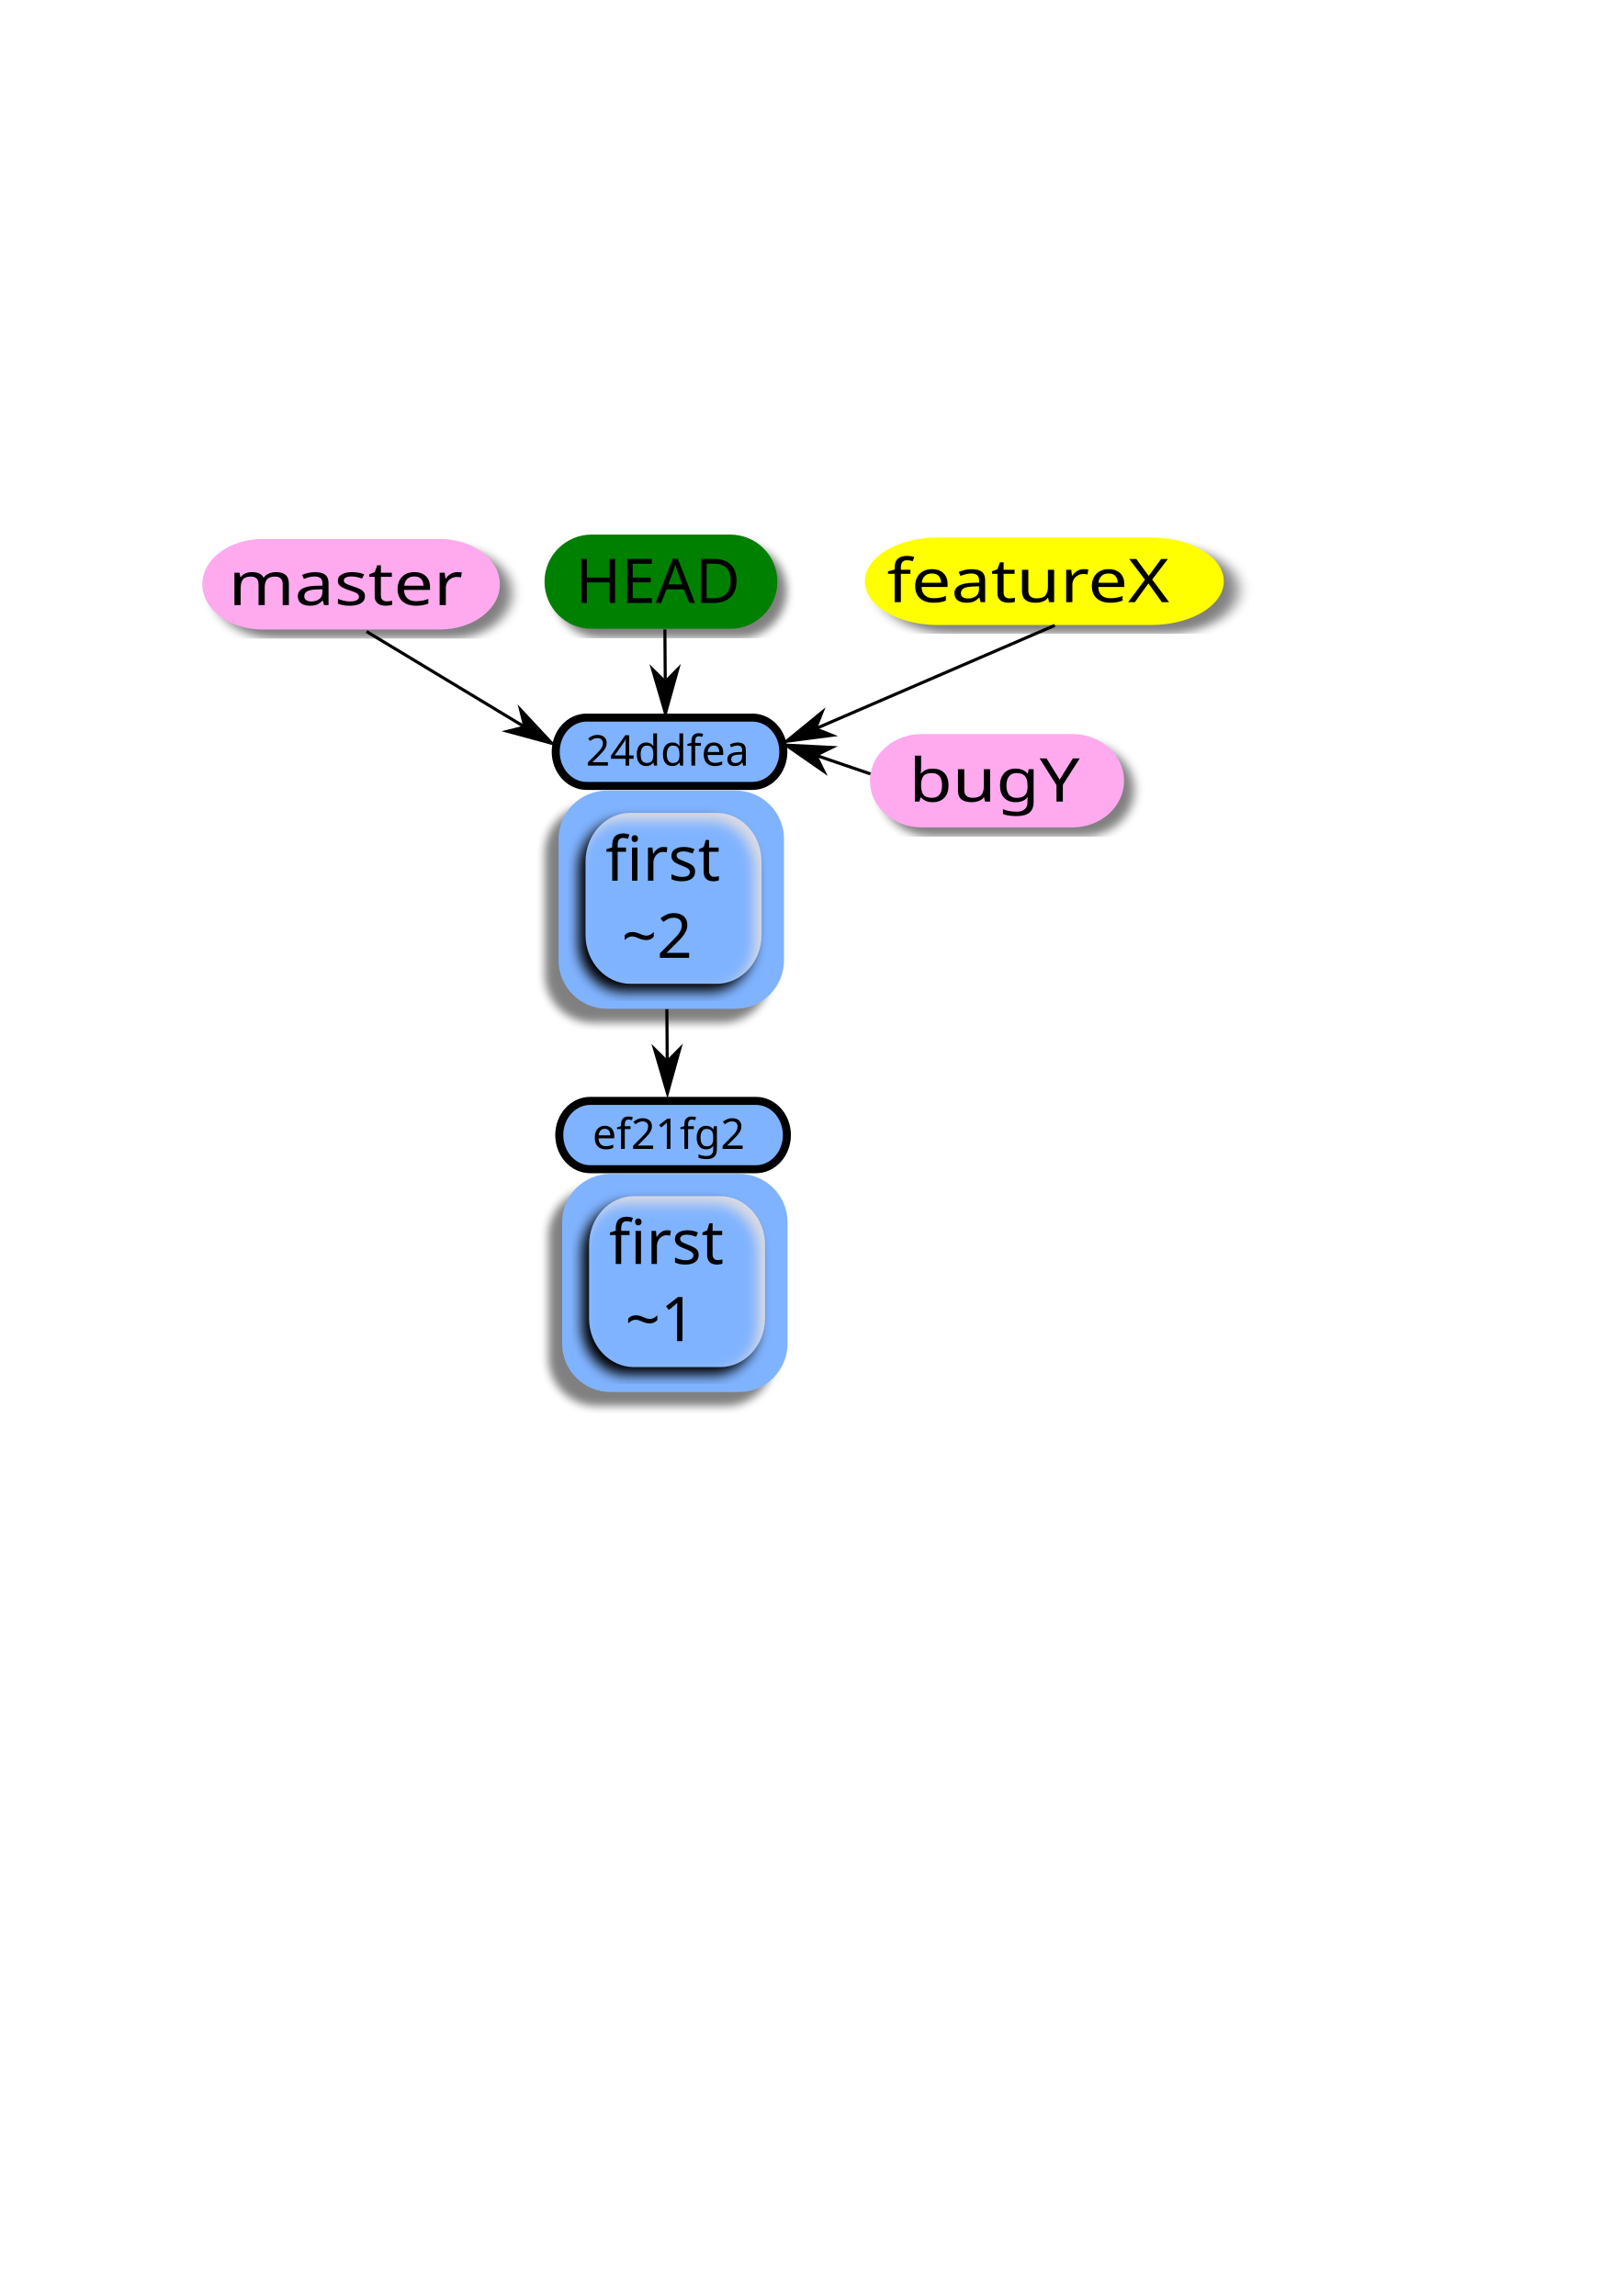
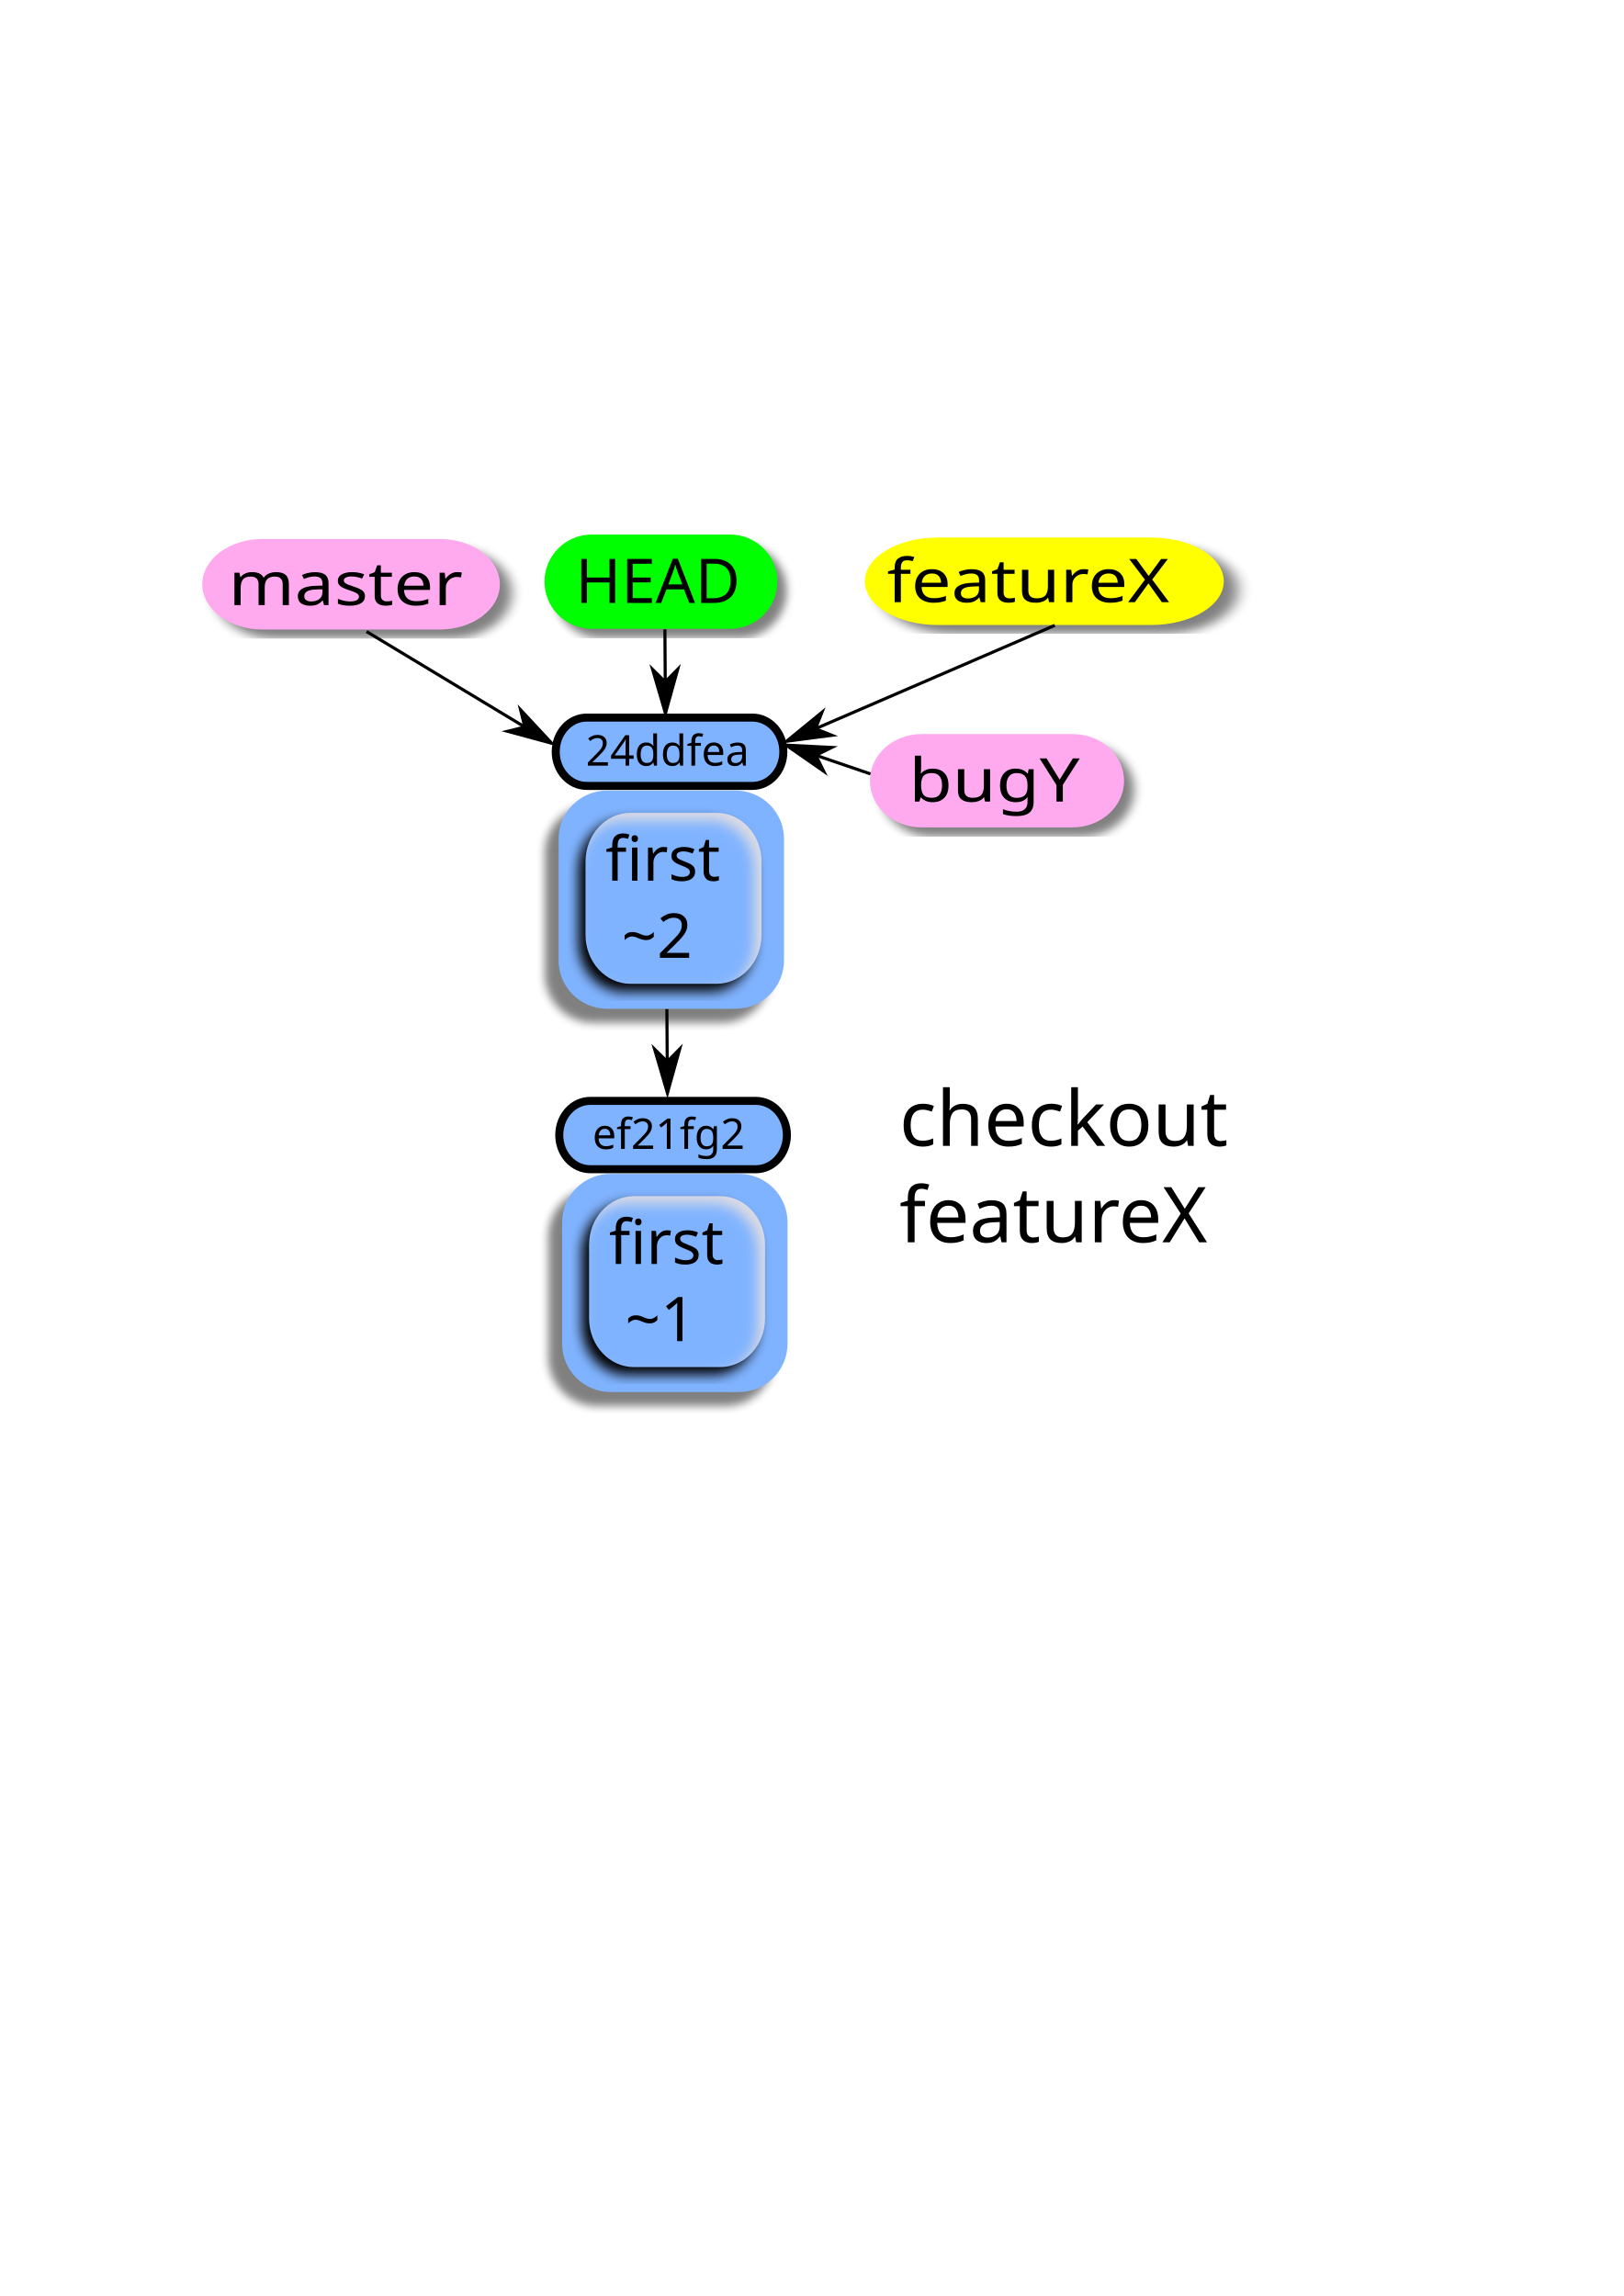
<svg xmlns="http://www.w3.org/2000/svg" xmlns:ns1="http://www.openswatchbook.org/uri/2009/osb" width="297mm" height="420mm" viewBox="0 0 1052.362 1488.189" id="svg2" version="1.1">
  <defs id="defs4">
    <marker style="overflow:visible;" id="marker4491" refX="0.0" refY="0.0" orient="auto">
      <path transform="scale(0.8) rotate(180) translate(12.5,0)" style="fill-rule:evenodd;stroke:#000000;stroke-width:1pt;stroke-opacity:1;fill:#000000;fill-opacity:1" d="M 0.0,0.0 L 5.0,-5.0 L -12.5,0.0 L 5.0,5.0 L 0.0,0.0 z " id="path4493" />
    </marker>
    <marker style="overflow:visible;" id="marker4384" refX="0.0" refY="0.0" orient="auto">
      <path transform="scale(0.8) rotate(180) translate(12.5,0)" style="fill-rule:evenodd;stroke:#000000;stroke-width:1pt;stroke-opacity:1;fill:#000000;fill-opacity:1" d="M 0.0,0.0 L 5.0,-5.0 L -12.5,0.0 L 5.0,5.0 L 0.0,0.0 z " id="path4386" />
    </marker>
    <marker orient="auto" refY="0.0" refX="0.0" id="marker4632" style="overflow:visible;">
      <path id="path4634" d="M 0.0,0.0 L 5.0,-5.0 L -12.5,0.0 L 5.0,5.0 L 0.0,0.0 z " style="fill-rule:evenodd;stroke:#000000;stroke-width:1pt;stroke-opacity:1;fill:#000000;fill-opacity:1" transform="scale(0.8) rotate(180) translate(12.5,0)" />
    </marker>
    <marker orient="auto" refY="0.0" refX="0.0" id="marker4586" style="overflow:visible;">
      <path id="path4588" d="M 0.0,0.0 L 5.0,-5.0 L -12.5,0.0 L 5.0,5.0 L 0.0,0.0 z " style="fill-rule:evenodd;stroke:#000000;stroke-width:1pt;stroke-opacity:1;fill:#000000;fill-opacity:1" transform="scale(0.8) rotate(180) translate(12.5,0)" />
    </marker>
    <marker orient="auto" refY="0.0" refX="0.0" id="marker4547" style="overflow:visible;">
      <path id="path4294" d="M 0.0,0.0 L 5.0,-5.0 L -12.5,0.0 L 5.0,5.0 L 0.0,0.0 z " style="fill-rule:evenodd;stroke:#000000;stroke-width:1pt;stroke-opacity:1;fill:#000000;fill-opacity:1" transform="scale(0.8) rotate(180) translate(12.5,0)" />
    </marker>
    <marker orient="auto" refY="0" refX="0" id="marker7876" style="overflow:visible">
      <path id="path7623" d="M 0,0 5,-5 -12.5,0 5,5 0,0 Z" style="fill:#000000;fill-opacity:1;fill-rule:evenodd;stroke:#000000;stroke-width:1pt;stroke-opacity:1" transform="matrix(-0.8,0,0,-0.8,-10,0)" />
    </marker>
    <marker orient="auto" refY="0" refX="0" id="Arrow1Lend" style="overflow:visible">
      <path id="path7119" d="M 0,0 5,-5 -12.5,0 5,5 0,0 Z" style="fill:#000000;fill-opacity:1;fill-rule:evenodd;stroke:#000000;stroke-width:1pt;stroke-opacity:1" transform="matrix(-0.8,0,0,-0.8,-10,0)" />
    </marker>
    <linearGradient id="linearGradient5542" ns1:paint="gradient">
      <stop style="stop-color:#000000;stop-opacity:1;" offset="0" id="stop5544" />
      <stop style="stop-color:#000000;stop-opacity:0;" offset="1" id="stop5546" />
    </linearGradient>
    <filter style="color-interpolation-filters:sRGB" id="filter4160">
      <feFlood flood-opacity="0.498" flood-color="rgb(0,0,0)" result="flood" id="feFlood4162" />
      <feComposite in="flood" in2="SourceGraphic" operator="in" result="composite1" id="feComposite4164" />
      <feGaussianBlur in="composite1" stdDeviation="3" result="blur" id="feGaussianBlur4166" />
      <feOffset dx="6" dy="6" result="offset" id="feOffset4168" />
      <feComposite in="SourceGraphic" in2="offset" operator="over" result="composite2" id="feComposite4170" />
    </filter>
    <filter style="color-interpolation-filters:sRGB" id="filter4160-4">
      <feFlood flood-opacity="0.498" flood-color="rgb(0,0,0)" result="flood" id="feFlood4162-7" />
      <feComposite in="flood" in2="SourceGraphic" operator="in" result="composite1" id="feComposite4164-5" />
      <feGaussianBlur in="composite1" stdDeviation="3" result="blur" id="feGaussianBlur4166-6" />
      <feOffset dx="6" dy="6" result="offset" id="feOffset4168-2" />
      <feComposite in="SourceGraphic" in2="offset" operator="over" result="composite2" id="feComposite4170-1" />
    </filter>
    <filter style="color-interpolation-filters:sRGB" id="filter4160-4-9">
      <feFlood flood-opacity="0.498" flood-color="rgb(0,0,0)" result="flood" id="feFlood4162-7-4" />
      <feComposite in="flood" in2="SourceGraphic" operator="in" result="composite1" id="feComposite4164-5-7" />
      <feGaussianBlur in="composite1" stdDeviation="3" result="blur" id="feGaussianBlur4166-6-9" />
      <feOffset dx="6" dy="6" result="offset" id="feOffset4168-2-4" />
      <feComposite in="SourceGraphic" in2="offset" operator="over" result="composite2" id="feComposite4170-1-5" />
    </filter>
    <filter style="color-interpolation-filters:sRGB" id="filter4160-4-9-0">
      <feFlood flood-opacity="0.498" flood-color="rgb(0,0,0)" result="flood" id="feFlood4162-7-4-8" />
      <feComposite in="flood" in2="SourceGraphic" operator="in" result="composite1" id="feComposite4164-5-7-1" />
      <feGaussianBlur in="composite1" stdDeviation="3" result="blur" id="feGaussianBlur4166-6-9-2" />
      <feOffset dx="6" dy="6" result="offset" id="feOffset4168-2-4-5" />
      <feComposite in="SourceGraphic" in2="offset" operator="over" result="composite2" id="feComposite4170-1-5-0" />
    </filter>
    <filter style="color-interpolation-filters:sRGB" id="filter4202">
      <feGaussianBlur result="result0" in="SourceAlpha" stdDeviation="4" id="feGaussianBlur4204" />
      <feOffset dx="5" dy="5" result="result4" id="feOffset4206" />
      <feComposite in="SourceGraphic" in2="result4" operator="xor" result="result3" id="feComposite4208" />
    </filter>
    <filter style="color-interpolation-filters:sRGB" id="filter4202-7">
      <feGaussianBlur result="result0" in="SourceAlpha" stdDeviation="4" id="feGaussianBlur4204-5" />
      <feOffset dx="5" dy="5" result="result4" id="feOffset4206-5" />
      <feComposite in="SourceGraphic" in2="result4" operator="xor" result="result3" id="feComposite4208-2" />
    </filter>
    <filter style="color-interpolation-filters:sRGB" id="filter4776">
      <feGaussianBlur result="result0" in="SourceAlpha" stdDeviation="4" id="feGaussianBlur4778" />
      <feOffset dx="5" dy="5" result="result4" id="feOffset4780" />
      <feComposite in="SourceGraphic" in2="result4" operator="xor" result="result3" id="feComposite4782" />
    </filter>
    <filter style="color-interpolation-filters:sRGB" id="filter4776-2">
      <feGaussianBlur result="result0" in="SourceAlpha" stdDeviation="4" id="feGaussianBlur4778-3" />
      <feOffset dx="5" dy="5" result="result4" id="feOffset4780-5" />
      <feComposite in="SourceGraphic" in2="result4" operator="xor" result="result3" id="feComposite4782-2" />
    </filter>
    <filter style="color-interpolation-filters:sRGB" id="filter4776-3">
      <feGaussianBlur result="result0" in="SourceAlpha" stdDeviation="4" id="feGaussianBlur4778-1" />
      <feOffset dx="5" dy="5" result="result4" id="feOffset4780-7" />
      <feComposite in="SourceGraphic" in2="result4" operator="xor" result="result3" id="feComposite4782-5" />
    </filter>
    <filter style="color-interpolation-filters:sRGB" id="filter5554">
      <feFlood flood-opacity="0.498" flood-color="rgb(0,0,0)" result="flood" id="feFlood5556" />
      <feComposite in="flood" in2="SourceGraphic" operator="in" result="composite1" id="feComposite5558" />
      <feGaussianBlur in="composite1" stdDeviation="3" result="blur" id="feGaussianBlur5560" />
      <feOffset dx="9.1" dy="8.9" result="offset" id="feOffset5562" />
      <feComposite in="SourceGraphic" in2="offset" operator="over" result="composite2" id="feComposite5564" />
    </filter>
    <filter style="color-interpolation-filters:sRGB" id="filter4776-3-1">
      <feGaussianBlur result="result0" in="SourceAlpha" stdDeviation="4" id="feGaussianBlur4778-1-1" />
      <feOffset dx="5" dy="5" result="result4" id="feOffset4780-7-2" />
      <feComposite in="SourceGraphic" in2="result4" operator="xor" result="result3" id="feComposite4782-5-6" />
    </filter>
    <filter style="color-interpolation-filters:sRGB" id="filter5554-4">
      <feFlood flood-opacity="0.498" flood-color="rgb(0,0,0)" result="flood" id="feFlood5556-6" />
      <feComposite in="flood" in2="SourceGraphic" operator="in" result="composite1" id="feComposite5558-8" />
      <feGaussianBlur in="composite1" stdDeviation="3" result="blur" id="feGaussianBlur5560-6" />
      <feOffset dx="9.1" dy="8.9" result="offset" id="feOffset5562-2" />
      <feComposite in="SourceGraphic" in2="offset" operator="over" result="composite2" id="feComposite5564-7" />
    </filter>
    <marker orient="auto" refY="0" refX="0" id="Arrow1Lend-9" style="overflow:visible">
      <path id="path7119-5" d="M 0,0 5,-5 -12.5,0 5,5 0,0 Z" style="fill:#000000;fill-opacity:1;fill-rule:evenodd;stroke:#000000;stroke-width:1pt;stroke-opacity:1" transform="matrix(-0.8,0,0,-0.8,-10,0)" />
    </marker>
    <filter style="color-interpolation-filters:sRGB" id="filter4160-7">
      <feFlood flood-opacity="0.498" flood-color="rgb(0,0,0)" result="flood" id="feFlood4162-6" />
      <feComposite in="flood" in2="SourceGraphic" operator="in" result="composite1" id="feComposite4164-5-2" />
      <feGaussianBlur in="composite1" stdDeviation="3" result="blur" id="feGaussianBlur4166-3" />
      <feOffset dx="6" dy="6" result="offset" id="feOffset4168-8" />
      <feComposite in="SourceGraphic" in2="offset" operator="over" result="composite2" id="feComposite4170-7" />
    </filter>
    <filter style="color-interpolation-filters:sRGB" id="filter4160-7-4">
      <feFlood flood-opacity="0.498" flood-color="rgb(0,0,0)" result="flood" id="feFlood4162-6-5" />
      <feComposite in="flood" in2="SourceGraphic" operator="in" result="composite1" id="feComposite4164-5-2-8" />
      <feGaussianBlur in="composite1" stdDeviation="3" result="blur" id="feGaussianBlur4166-3-0" />
      <feOffset dx="6" dy="6" result="offset" id="feOffset4168-8-5" />
      <feComposite in="SourceGraphic" in2="offset" operator="over" result="composite2" id="feComposite4170-7-5" />
    </filter>
    <filter style="color-interpolation-filters:sRGB" id="filter4160-7-4-6">
      <feFlood flood-opacity="0.498" flood-color="rgb(0,0,0)" result="flood" id="feFlood4162-6-5-2" />
      <feComposite in="flood" in2="SourceGraphic" operator="in" result="composite1" id="feComposite4164-5-2-8-6" />
      <feGaussianBlur in="composite1" stdDeviation="3" result="blur" id="feGaussianBlur4166-3-0-5" />
      <feOffset dx="6" dy="6" result="offset" id="feOffset4168-8-5-9" />
      <feComposite in="SourceGraphic" in2="offset" operator="over" result="composite2" id="feComposite4170-7-5-8" />
    </filter>
  </defs>
  <g id="layer1" transform="translate(0,435.8268)">
-     <rect style="fill:#008000;stroke-width:3;stroke-miterlimit:4;stroke-dasharray:none;stroke-dashoffset:0;filter:url(#filter4160-4)" id="rect4152" width="150.532" height="61.094" x="172.46" y="130.861" ry="30.547" transform="matrix(1.002526,0,0,0.9999934,179.9753,-220.2113)" />
+     <rect style="fill:#00ff00;stroke-width:3;stroke-miterlimit:4;stroke-dasharray:none;stroke-dashoffset:0;filter:url(#filter4160-4)" id="rect4152" width="150.532" height="61.094" x="172.46" y="130.861" ry="30.547" transform="matrix(1.002526,0,0,0.9999934,179.9753,-220.2113)" />
    <text xml:space="preserve" style="font-style:normal;font-weight:normal;font-size:40.05px;line-height:125%;font-family:sans-serif;letter-spacing:0px;word-spacing:0px;fill:#000000;fill-opacity:1;stroke:none;stroke-width:1px;stroke-linecap:butt;stroke-linejoin:miter;stroke-opacity:1" x="372.361" y="-45.051" id="text4156" transform="scale(1.001265,0.9987363)">
      <tspan id="tspan4158" x="372.361" y="-45.051">HEAD</tspan>
    </text>
    <text xml:space="preserve" style="font-style:normal;font-weight:normal;font-size:40.05px;line-height:125%;font-family:sans-serif;letter-spacing:0px;word-spacing:0px;fill:#000000;fill-opacity:1;stroke:none;stroke-width:1px;stroke-linecap:butt;stroke-linejoin:miter;stroke-opacity:1" x="373.494" y="274.137" id="text4810" transform="scale(1.001265,0.9987363)">
      <tspan id="tspan4812" x="373.494" y="274.137" />
    </text>
    <flowRoot xml:space="preserve" id="flowRoot4820" style="font-style:normal;font-weight:normal;font-size:40px;line-height:125%;font-family:sans-serif;letter-spacing:0px;word-spacing:0px;fill:#000000;fill-opacity:1;stroke:none;stroke-width:1px;stroke-linecap:butt;stroke-linejoin:miter;stroke-opacity:1" transform="matrix(1.002526,0,0,0.9999934,0.168138,0.00195603)">
      <flowRegion id="flowRegion4822">
        <rect id="rect4824" width="182.857" height="192.857" x="285.714" y="183.791" />
      </flowRegion>
      <flowPara id="flowPara4826" />
    </flowRoot>
    <rect style="opacity:0;fill:#dbdbe3;stroke-width:1;stroke-miterlimit:4;stroke-dasharray:none;stroke-dashoffset:0" id="rect5528" width="238.57" height="181.887" x="31.863" y="-518.829" ry="31.457" transform="matrix(0,1,-1,0,0,0)" />
    <rect style="opacity:0;fill:#dbdbe3;stroke-width:1;stroke-miterlimit:4;stroke-dasharray:none;stroke-dashoffset:0" id="rect5530" width="299.326" height="232.856" x="370.742" y="229.291" ry="31.377" />
    <rect style="opacity:1;fill:#80b3ff;stroke-width:1;stroke-miterlimit:4;stroke-dasharray:none;stroke-dashoffset:0;filter:url(#filter5554)" id="rect5532" width="141.429" height="145.714" x="292.791" y="-253.286" ry="31.377" transform="matrix(0,0.9999934,-1.002526,0,254.1622,-216.2113)" />
    <rect style="fill:#dbdbe3;stroke-width:3;stroke-miterlimit:4;stroke-dasharray:none;stroke-dashoffset:0;filter:url(#filter4776-3)" id="rect4774-4" width="110" height="122.857" x="133.286" y="249.219" ry="31.377" transform="matrix(0,1.007317,-0.9282228,0,724.8291,-43.22919)" />
    <text xml:space="preserve" style="font-style:normal;font-weight:normal;font-size:40.05px;line-height:125%;font-family:sans-serif;letter-spacing:0px;word-spacing:0px;fill:#000000;fill-opacity:1;stroke:none;stroke-width:1px;stroke-linecap:butt;stroke-linejoin:miter;stroke-opacity:1" x="391.884" y="135.162" id="text4210-6-6" transform="scale(1.001265,0.9987363)">
      <tspan x="391.884" y="135.162" id="tspan4814-7">first</tspan>
      <tspan x="391.884" y="185.225" id="tspan4818-9"> ~2</tspan>
    </text>
    <rect style="opacity:1;fill:#80b3ff;stroke:#000000;stroke-width:5.207;stroke-miterlimit:4;stroke-dasharray:none;stroke-dashoffset:0;stroke-opacity:1" id="rect5536" width="44.285" height="147.515" x="29.292" y="-507.658" ry="20.057" rx="22.143" transform="matrix(0,1,-1,0,0,0)" />
    <text xml:space="preserve" style="font-style:normal;font-weight:normal;font-size:40.05px;line-height:125%;font-family:sans-serif;letter-spacing:0px;word-spacing:0px;fill:#000000;fill-opacity:1;stroke:none;stroke-width:1px;stroke-linecap:butt;stroke-linejoin:miter;stroke-opacity:1" x="379.141" y="60.511" id="text5538" transform="scale(1.001265,0.9987363)">
      <tspan id="tspan5540" x="379.141" y="60.511" style="font-size:27.535px">24ddfea</tspan>
    </text>
    <path style="fill:none;fill-rule:evenodd;stroke:#000000;stroke-width:2;stroke-linecap:butt;stroke-linejoin:miter;stroke-miterlimit:4;stroke-dasharray:none;stroke-opacity:1;marker-end:url(#marker4586)" d="m 430.893,-27.85 0.358,54.107" id="path7110" />
    <rect style="opacity:1;fill:#80b3ff;stroke-width:1;stroke-miterlimit:4;stroke-dasharray:none;stroke-dashoffset:0;filter:url(#filter5554-4)" id="rect5532-9" width="141.429" height="145.714" x="292.791" y="-253.286" ry="31.377" transform="matrix(0,0.9999934,-1.002526,0,256.4537,32.22989)" />
    <rect style="fill:#dbdbe3;stroke-width:3;stroke-miterlimit:4;stroke-dasharray:none;stroke-dashoffset:0;filter:url(#filter4776-3-1)" id="rect4774-4-1" width="110" height="122.857" x="133.286" y="249.219" ry="31.377" transform="matrix(0,1.007317,-0.9282228,0,727.1206,205.212)" />
    <text xml:space="preserve" style="font-style:normal;font-weight:normal;font-size:40.05px;line-height:125%;font-family:sans-serif;letter-spacing:0px;word-spacing:0px;fill:#000000;fill-opacity:1;stroke:none;stroke-width:1px;stroke-linecap:butt;stroke-linejoin:miter;stroke-opacity:1" x="394.173" y="383.917" id="text4210-6-6-9" transform="scale(1.001265,0.9987363)">
      <tspan x="394.173" y="383.917" id="tspan4814-7-0">first</tspan>
      <tspan x="394.173" y="433.98" id="tspan4818-9-7"> ~1</tspan>
    </text>
    <rect style="opacity:1;fill:#80b3ff;stroke:#000000;stroke-width:5.207;stroke-miterlimit:4;stroke-dasharray:none;stroke-dashoffset:0;stroke-opacity:1" id="rect5536-5" width="44.285" height="147.515" x="277.733" y="-509.95" ry="20.057" rx="22.143" transform="matrix(0,1,-1,0,0,0)" />
    <text xml:space="preserve" style="font-style:normal;font-weight:normal;font-size:40.05px;line-height:125%;font-family:sans-serif;letter-spacing:0px;word-spacing:0px;fill:#000000;fill-opacity:1;stroke:none;stroke-width:1px;stroke-linecap:butt;stroke-linejoin:miter;stroke-opacity:1" x="383.433" y="309.267" id="text5538-9" transform="scale(1.001265,0.9987363)">
      <tspan id="tspan5540-7" x="383.433" y="309.267" style="font-size:27.535px">ef21fg2</tspan>
    </text>
    <path style="fill:none;fill-rule:evenodd;stroke:#000000;stroke-width:2;stroke-linecap:butt;stroke-linejoin:miter;stroke-miterlimit:4;stroke-dasharray:none;stroke-opacity:1;marker-end:url(#marker4632)" d="m 432.175,218.278 0.358,54.107" id="path7110-4" />
    <rect style="fill:#ffaaee;stroke-width:3;stroke-miterlimit:4;stroke-dasharray:none;stroke-dashoffset:0;filter:url(#filter4160-7);fill-opacity:1" id="rect4152-4" width="150.532" height="61.094" x="130.448" y="431.815" ry="30.547" transform="matrix(1.281157,0,0,0.9611149,-36.02871,-501.5191)" />
    <text xml:space="preserve" style="font-style:normal;font-weight:normal;font-size:42.383px;line-height:125%;font-family:sans-serif;letter-spacing:0px;word-spacing:0px;fill:#000000;fill-opacity:1;stroke:none;stroke-width:1px;stroke-linecap:butt;stroke-linejoin:miter;stroke-opacity:1" x="136.817" y="-47.183" id="text4156-5" transform="scale(1.081919,0.9242836)">
      <tspan id="tspan4158-1" x="136.817" y="-47.183">master</tspan>
    </text>
    <path style="fill:none;fill-rule:evenodd;stroke:#000000;stroke-width:2;stroke-linecap:butt;stroke-linejoin:miter;stroke-miterlimit:4;stroke-dasharray:none;stroke-opacity:1;marker-end:url(#marker4547)" d="m 237.556,-26.483 119.775,72.282" id="path7614" />
    <text xml:space="preserve" style="font-style:normal;font-weight:normal;font-size:40.05px;line-height:125%;font-family:sans-serif;letter-spacing:0px;word-spacing:0px;fill:#000000;fill-opacity:1;stroke:none;stroke-width:1px;stroke-linecap:butt;stroke-linejoin:miter;stroke-opacity:1" x="171.812" y="279.859" id="text4273" transform="scale(1.001265,0.9987363)">
      <tspan id="tspan4275" x="171.812" y="279.859" />
    </text>
    <rect style="fill:#ffff00;stroke-width:3;stroke-miterlimit:4;stroke-dasharray:none;stroke-dashoffset:0;filter:url(#filter4160-7-4)" id="rect4152-4-9" width="150.532" height="61.094" x="130.448" y="431.815" ry="30.547" transform="matrix(1.545222,0,0,0.9281569,358.9115,-488.211)" />
    <text xml:space="preserve" style="font-style:normal;font-weight:normal;font-size:42.383px;line-height:125%;font-family:sans-serif;letter-spacing:0px;word-spacing:0px;fill:#000000;fill-opacity:1;stroke:none;stroke-width:1px;stroke-linecap:butt;stroke-linejoin:miter;stroke-opacity:1" x="531.266" y="-49.272" id="text4156-5-0" transform="scale(1.081919,0.9242836)">
      <tspan id="tspan4158-1-7" x="531.266" y="-49.272">featureX</tspan>
    </text>
    <path style="fill:none;fill-rule:evenodd;stroke:#000000;stroke-width:2;stroke-linecap:butt;stroke-linejoin:miter;stroke-opacity:1;stroke-miterlimit:4;stroke-dasharray:none;marker-end:url(#marker4384)" d="M 683.571,-30.495 510,44.505" id="path4376" />
    <rect style="fill:#ffaaee;stroke-width:3;stroke-miterlimit:4;stroke-dasharray:none;stroke-dashoffset:0;filter:url(#filter4160-7-4-6)" id="rect4152-4-9-2" width="150.532" height="61.094" x="130.448" y="431.815" ry="30.547" transform="matrix(1.094156,0,0,0.99007,421.0256,-387.5516)" />
    <text xml:space="preserve" style="font-style:normal;font-weight:normal;font-size:42.383px;line-height:125%;font-family:sans-serif;letter-spacing:0px;word-spacing:0px;fill:#000000;fill-opacity:1;stroke:none;stroke-width:1px;stroke-linecap:butt;stroke-linejoin:miter;stroke-opacity:1" x="544.404" y="90.605" id="text4156-5-0-2" transform="scale(1.081919,0.9242836)">
      <tspan id="tspan4158-1-7-4" x="544.404" y="90.605">bugY</tspan>
    </text>
    <path style="fill:none;fill-rule:evenodd;stroke:#000000;stroke-width:2;stroke-linecap:butt;stroke-linejoin:miter;stroke-miterlimit:4;stroke-dasharray:none;stroke-opacity:1;marker-end:url(#marker4491)" d="m 564.117,65.804 -54.425,-18.585" id="path4483" />
+     <text xml:space="preserve" style="font-style:normal;font-weight:normal;font-size:40px;line-height:125%;font-family:sans-serif;letter-spacing:0px;word-spacing:0px;fill:#000000;fill-opacity:1;stroke:none;stroke-width:1px;stroke-linecap:butt;stroke-linejoin:miter;stroke-opacity:1" x="582.858" y="306.87" id="text4321">
+       <tspan id="tspan4323" x="582.858" y="306.87" style="font-size:50px">checkout</tspan>
+       <tspan x="582.858" y="369.37" id="tspan4325" style="font-size:50px">featureX</tspan>
+     </text>
  </g>
</svg>
